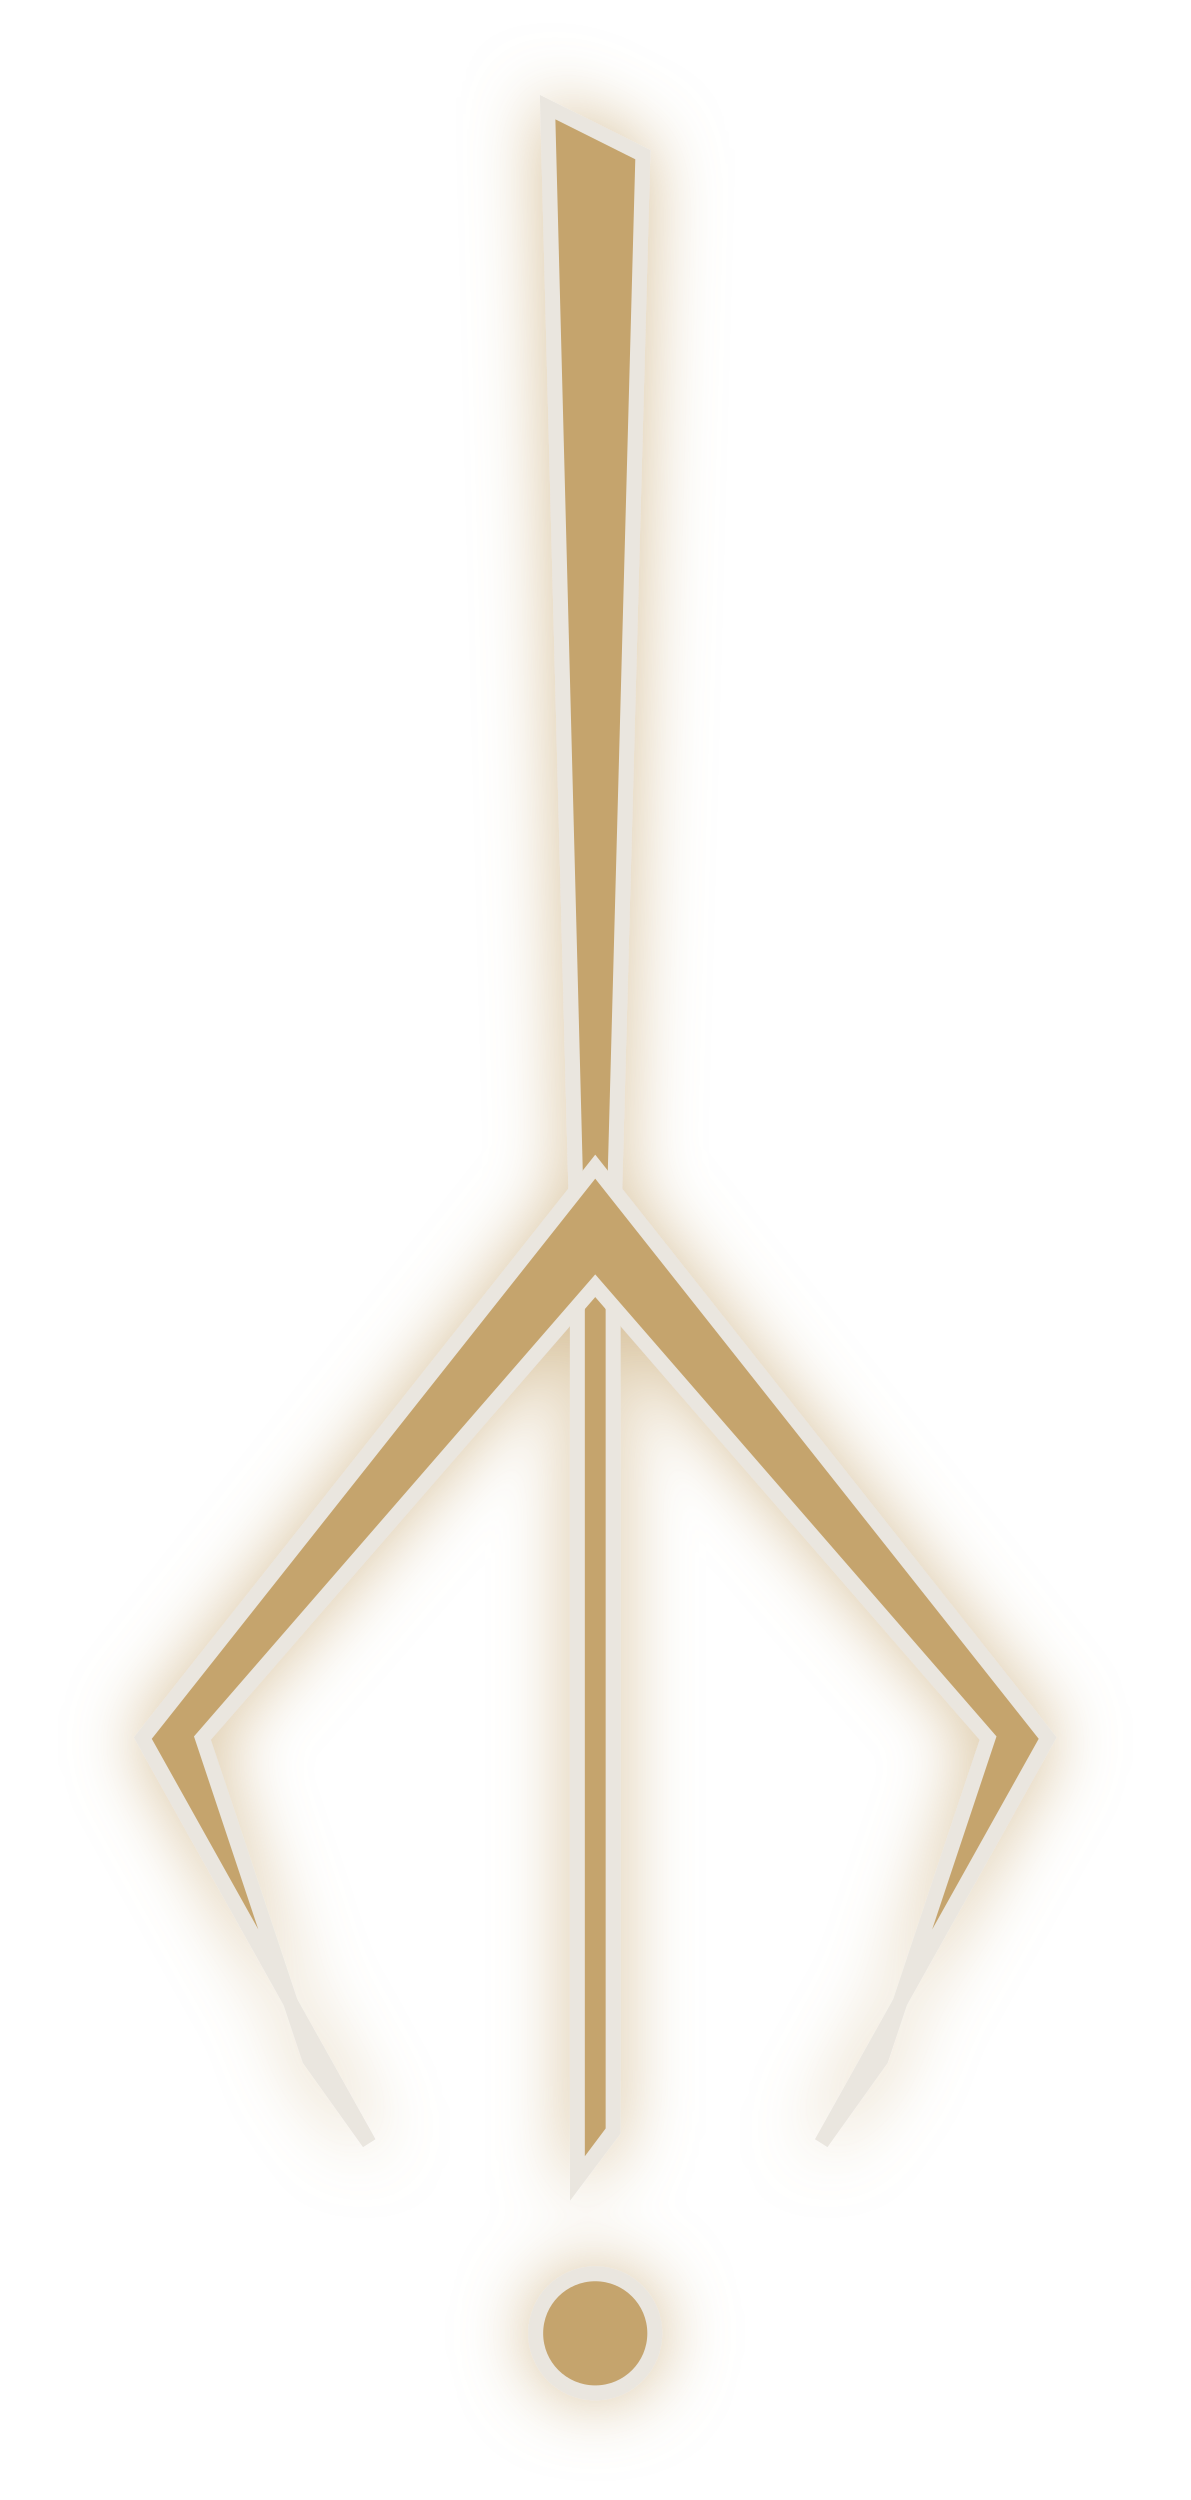
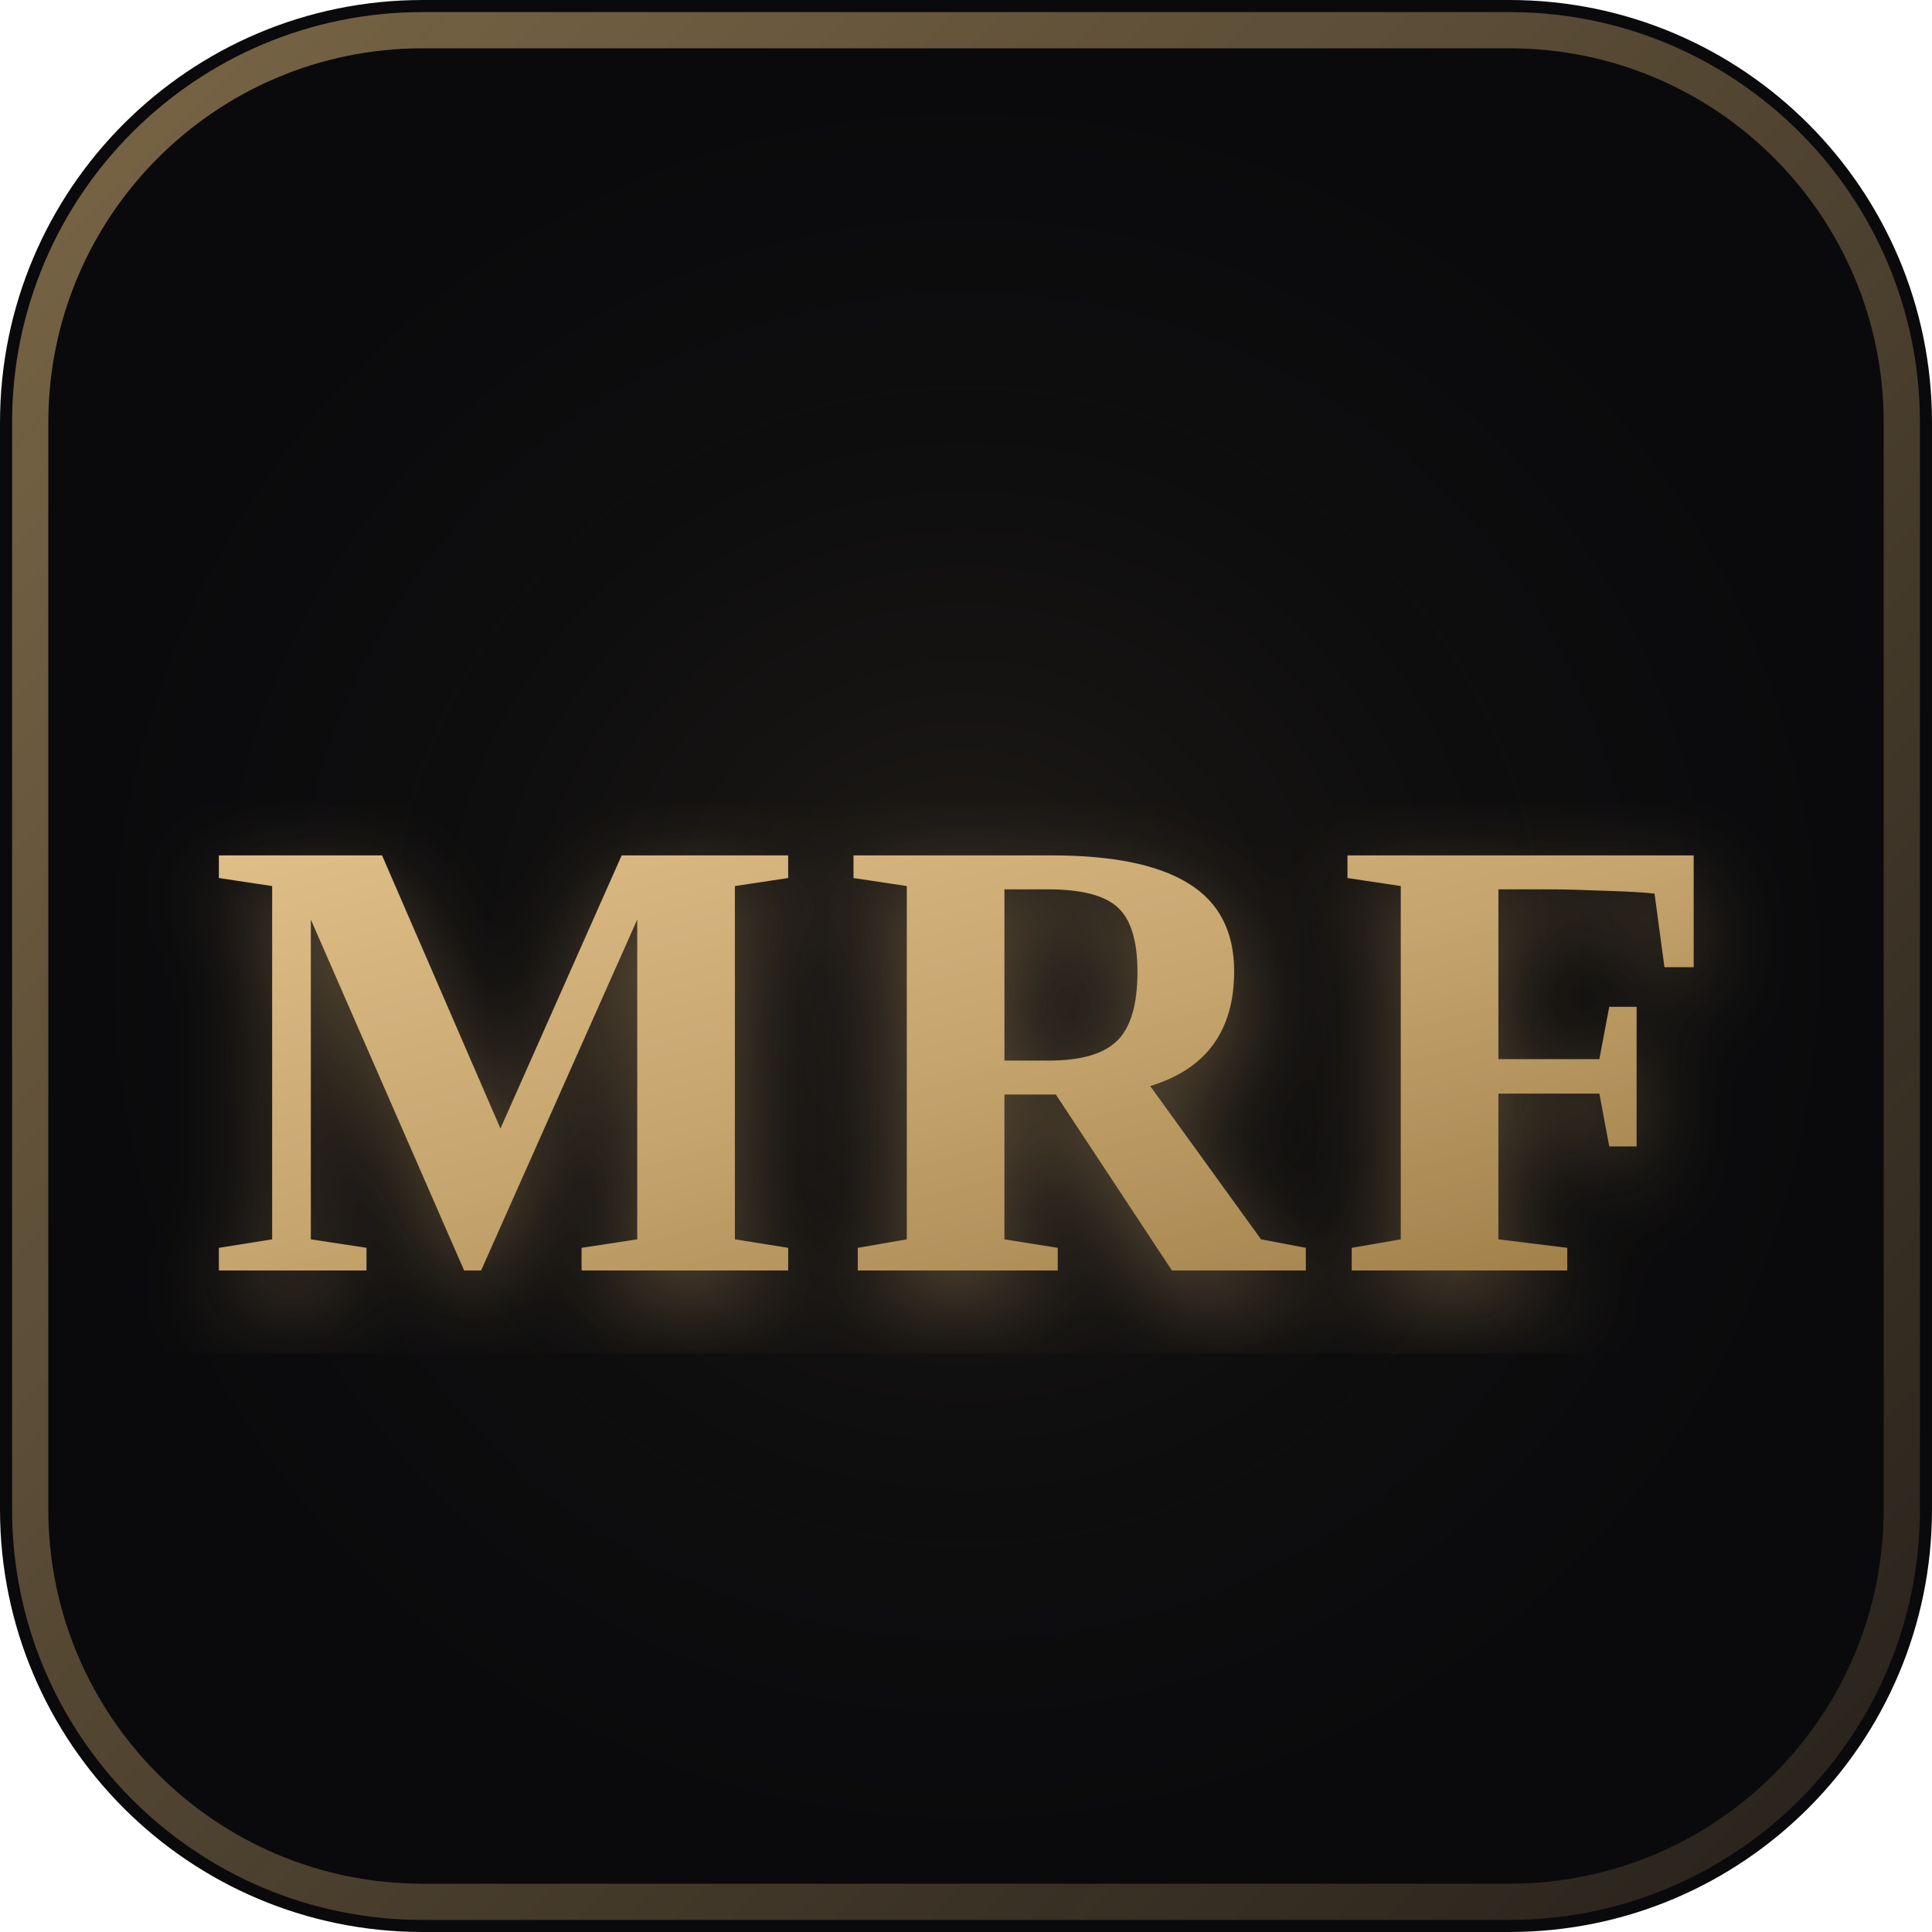
- <svg xmlns="http://www.w3.org/2000/svg" viewBox="0 0 200 420" fill="none">
+ <svg xmlns="http://www.w3.org/2000/svg" viewBox="0 0 64 64" width="64" height="64">
  <defs>
+     <linearGradient id="goldGrad" x1="0%" y1="0%" x2="100%" y2="100%">
+       <stop offset="0%" stop-color="#DFBE88" />
+       <stop offset="50%" stop-color="#C5A46D" />
+       <stop offset="100%" stop-color="#9E7D47" />
+     </linearGradient>
+     <linearGradient id="borderGrad" x1="0%" y1="0%" x2="100%" y2="100%">
+       <stop offset="0%" stop-color="#C5A46D" stop-opacity="0.6" />
+       <stop offset="100%" stop-color="#C5A46D" stop-opacity="0.15" />
+     </linearGradient>
    <filter id="goldGlow" x="-20%" y="-20%" width="140%" height="140%">
-       <feDropShadow dx="0" dy="0" stdDeviation="6" flood-color="#C5A46D" flood-opacity="0.7" />
+       <feDropShadow dx="0" dy="1" stdDeviation="1.5" flood-color="#C5A46D" flood-opacity="0.4" />
    </filter>
  </defs>
+   <rect width="64" height="64" rx="14" fill="#0A0A0C" />
+   <rect x="1" y="1" width="62" height="62" rx="13" fill="none" stroke="url(#borderGrad)" stroke-width="1.2" />
+   <radialGradient id="centerGlow" cx="50%" cy="50%" r="50%">
+     <stop offset="0%" stop-color="#C5A46D" stop-opacity="0.12" />
+     <stop offset="100%" stop-color="#0A0A0C" stop-opacity="0" />
+   </radialGradient>
+   <rect width="64" height="64" rx="14" fill="url(#centerGlow)" />
  <g filter="url(#goldGlow)">
-     <path d="M 92 18 L 108 26 L 103 210 L 103 358 L 97 366 L 97 210 Z" fill="#C5A46D" stroke="#EAE6DF" stroke-width="2.5" />
-     <path d="M 100 196 L 176 292 L 138 360 L 148 346 L 166 292 L 100 216 L 34 292 L 52 346 L 62 360 L 24 292 Z" fill="#C5A46D" stroke="#EAE6DF" stroke-width="2.5" />
-     <circle cx="100" cy="392" r="10" fill="#C5A46D" stroke="#EAE6DF" stroke-width="2.5" />
+     <text x="32" y="35" font-family="'Cinzel', 'Cinzel Decorative', 'Georgia', 'Times New Roman', serif" font-size="21" font-weight="800" letter-spacing="1.2px" text-anchor="middle" dominant-baseline="central" fill="url(#goldGrad)">MRF</text>
  </g>
</svg>
